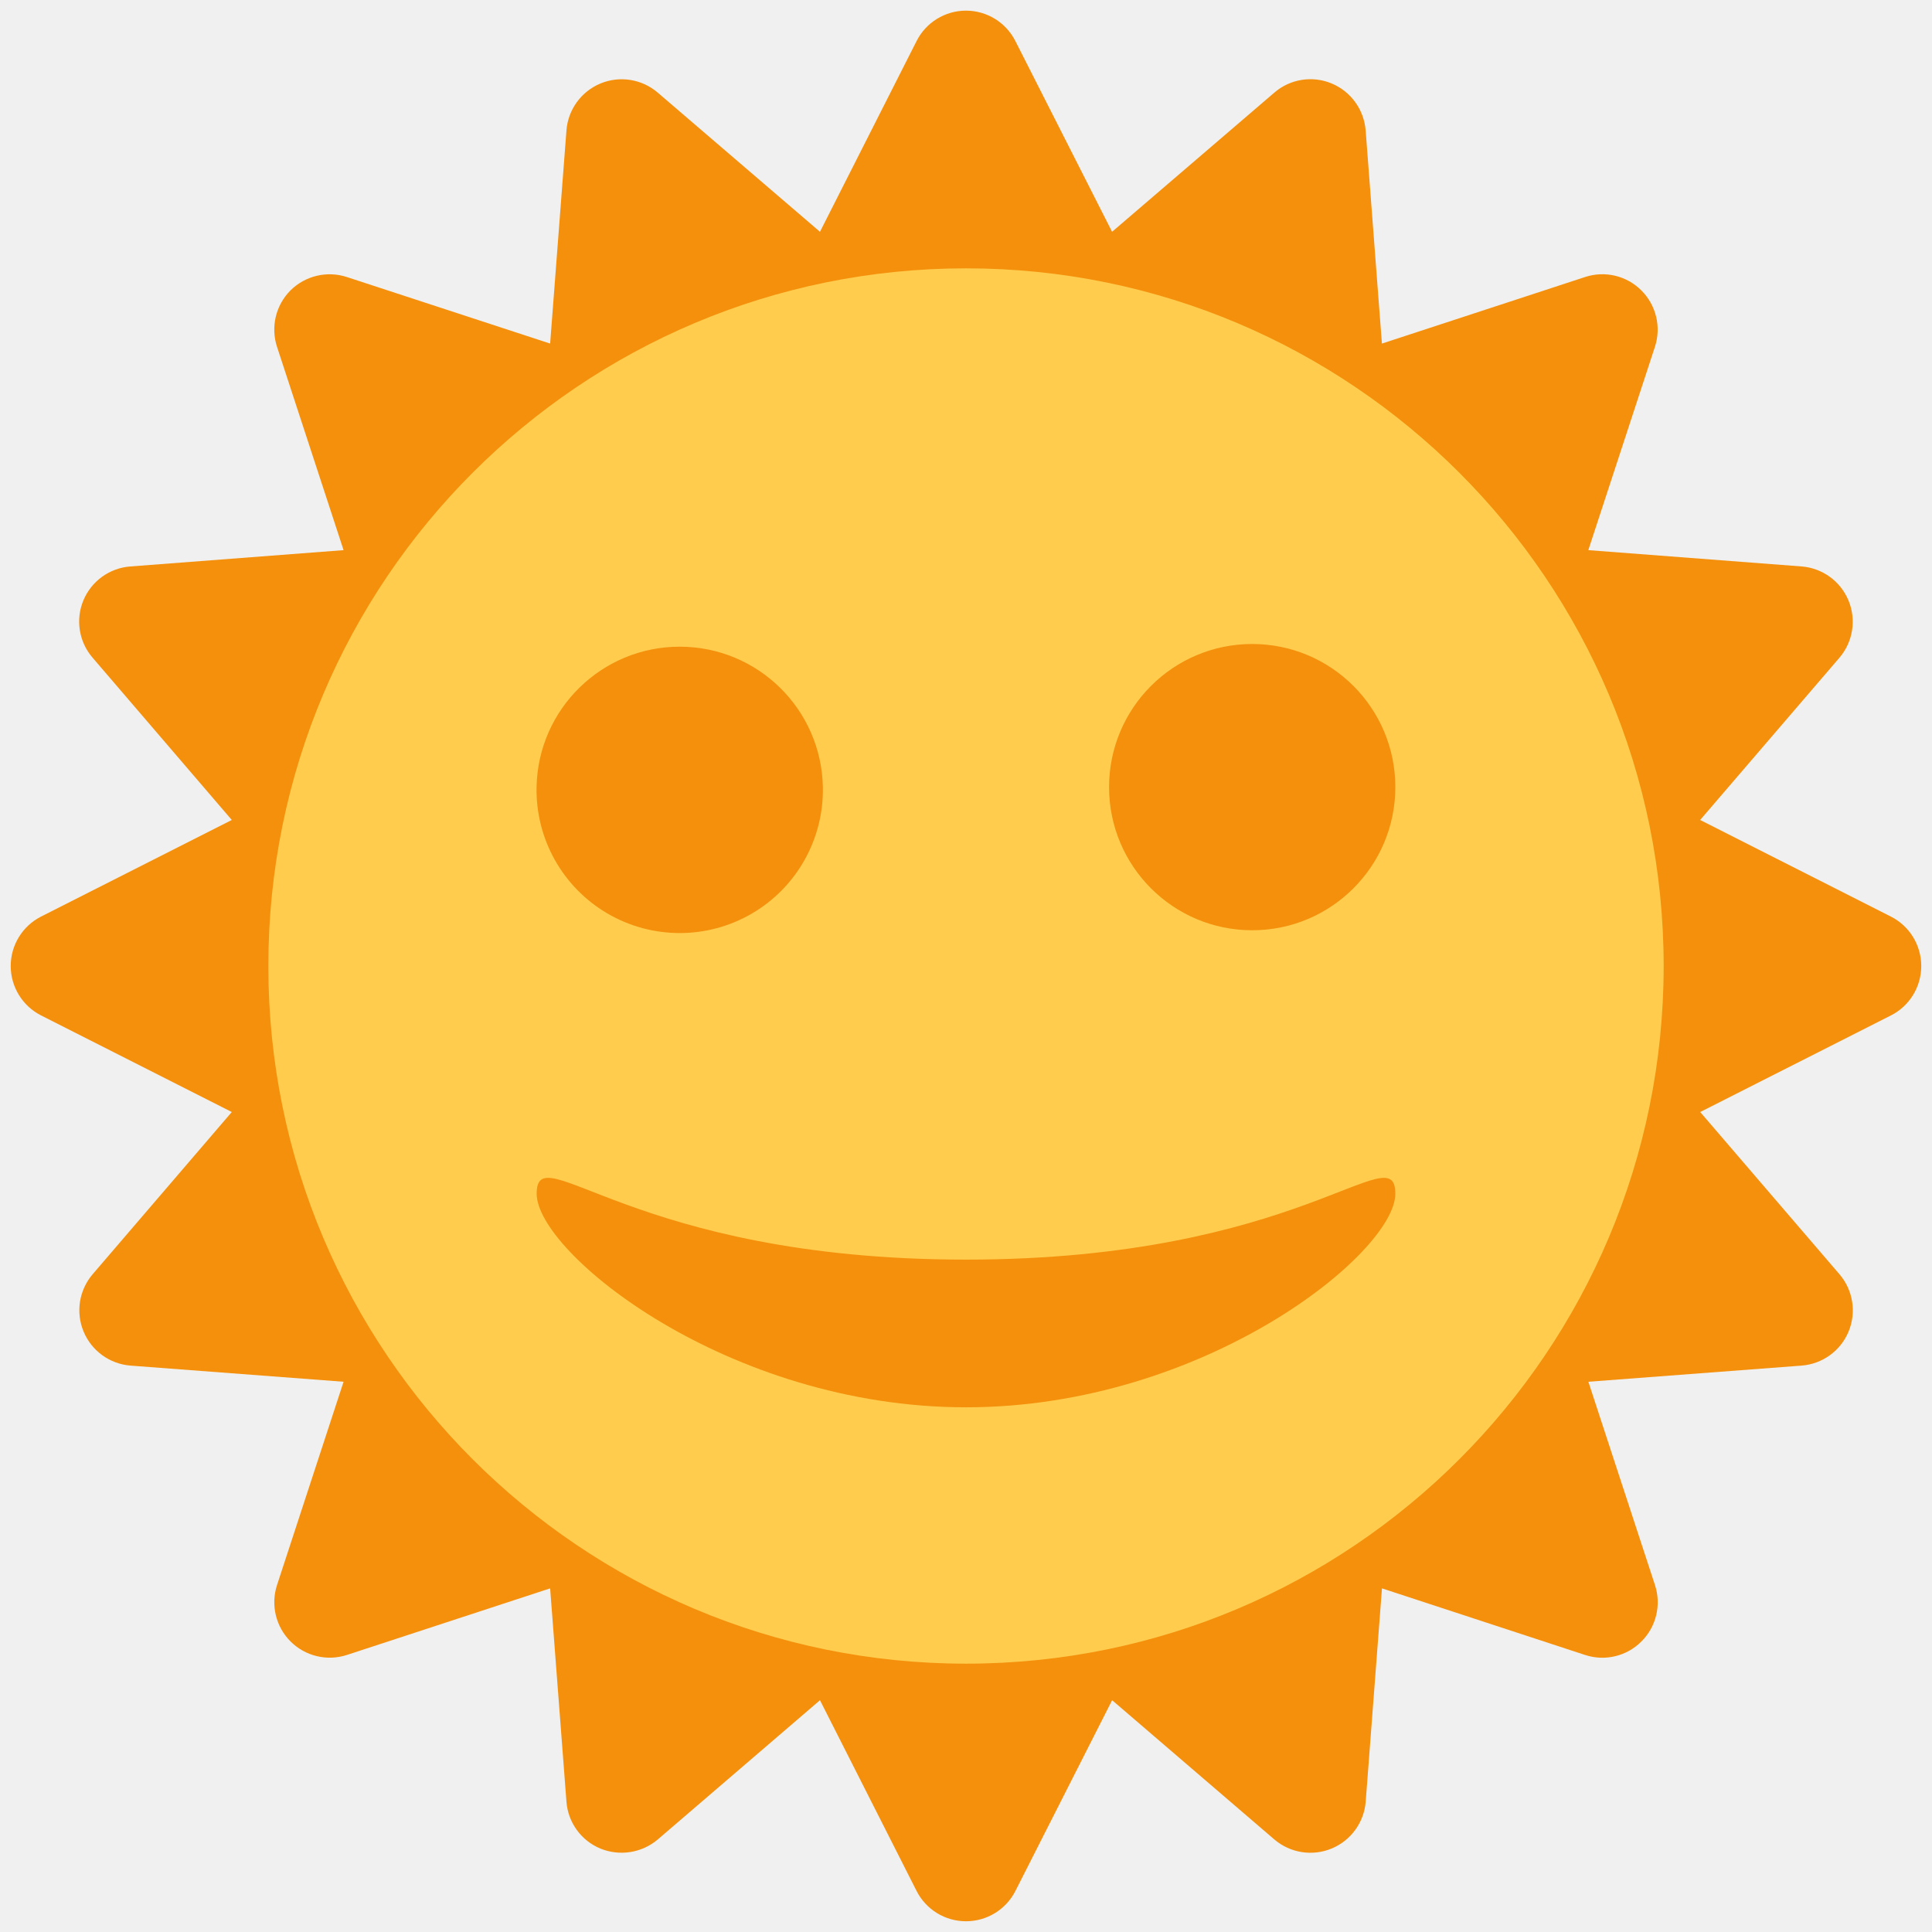
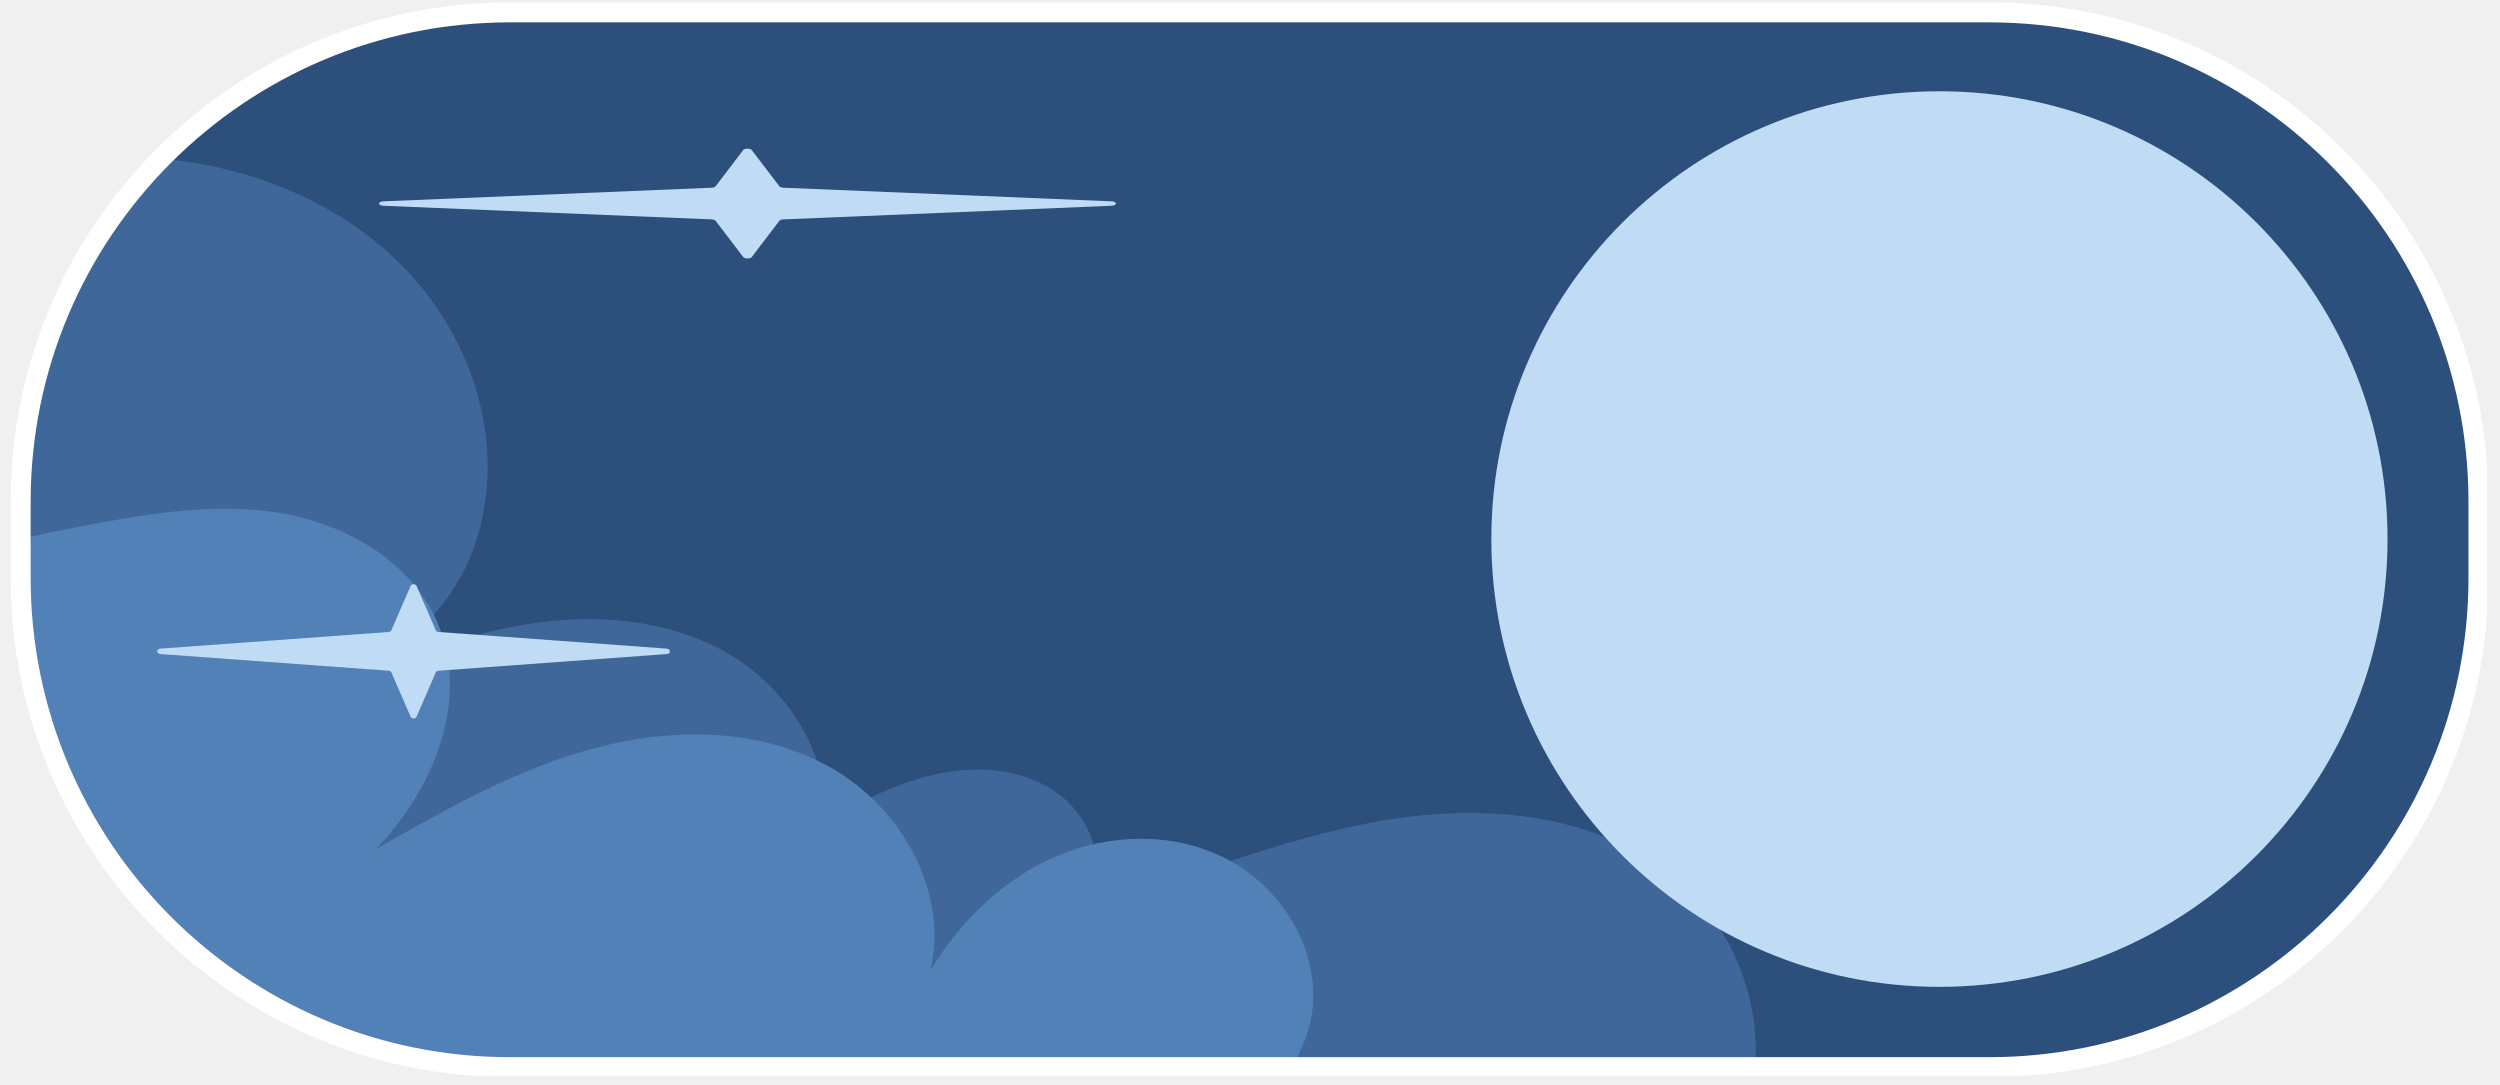
- <svg xmlns="http://www.w3.org/2000/svg" width="800px" height="800px" viewBox="0 0 36 36" aria-hidden="true" role="img" class="iconify iconify--twemoji" preserveAspectRatio="xMidYMid meet">
-   <path fill="#F4900C" d="M18 35.8c-.39 0-.745-.218-.921-.565l-1.8-3.554l-3.024 2.596a1.044 1.044 0 0 1-1.066.169a1.028 1.028 0 0 1-.634-.873l-.304-3.976l-3.788 1.241a1.033 1.033 0 0 1-1.301-1.303l1.24-3.788l-3.972-.301a1.034 1.034 0 0 1-.705-1.701l2.594-3.024l-3.554-1.8a1.033 1.033 0 0 1 0-1.842l3.554-1.8l-2.594-3.024a1.03 1.03 0 0 1 .705-1.7l3.972-.304l-1.24-3.788a1.034 1.034 0 0 1 .25-1.051a1.035 1.035 0 0 1 1.051-.25l3.788 1.24l.304-3.972a1.032 1.032 0 0 1 1.7-.705l3.024 2.594l1.8-3.554a1.031 1.031 0 0 1 1.841 0l1.802 3.554l3.024-2.594a1.029 1.029 0 0 1 1.067-.17c.358.149.603.487.634.875l.303 3.972l3.785-1.24a1.028 1.028 0 0 1 1.05.25c.276.276.373.682.252 1.051l-1.241 3.788l3.976.304a1.033 1.033 0 0 1 .704 1.7l-2.596 3.024l3.554 1.8a1.033 1.033 0 0 1 .001 1.842l-3.554 1.8l2.596 3.024a1.033 1.033 0 0 1-.707 1.701l-3.973.301l1.241 3.788a1.03 1.03 0 0 1-.252 1.051a1.027 1.027 0 0 1-1.05.252l-3.785-1.241l-.303 3.973a1.034 1.034 0 0 1-1.701.707l-3.024-2.596l-1.802 3.554A1.033 1.033 0 0 1 18 35.8z" />
-   <path fill="#FFCC4D" d="M31 18c0 7.179-5.821 13-13 13S5 25.18 5 18S10.821 5 18 5s13 5.821 13 13" />
-   <path d="M18 23.471c-6.222 0-8-2.328-8-1.228c0 1.102 3.556 3.98 8 3.98s8-2.879 8-3.98c0-1.1-1.777 1.228-8 1.228m8-8.804a2.667 2.667 0 1 1-5.334 0a2.667 2.667 0 0 1 5.334 0m-10.667 0a2.668 2.668 0 1 1-5.335-.001a2.668 2.668 0 0 1 5.335.001" fill="#F4900C" />
+ <svg xmlns="http://www.w3.org/2000/svg" width="500" zoomAndPan="magnify" viewBox="0 0 375 162.75" height="217" preserveAspectRatio="xMidYMid meet" version="1.0">
+   <defs>
+     <clipPath id="6bc98f457a">
+       <path d="M 2.352 1.105 L 373 1.105 L 373 161 L 2.352 161 Z M 2.352 1.105 " clip-rule="nonzero" />
+     </clipPath>
+     <clipPath id="1456a8d062">
+       <path d="M 1.602 75.242 L 1.602 86.688 C 1.602 128.043 35.129 161.57 76.488 161.57 L 298.391 161.57 C 339.746 161.57 373.273 128.043 373.273 86.688 L 373.273 75.242 C 373.273 33.887 339.746 0.359 298.391 0.359 L 76.488 0.359 C 35.129 0.359 1.602 33.887 1.602 75.242 Z M 1.602 75.242 " clip-rule="nonzero" />
+     </clipPath>
+     <clipPath id="fc43d2f9ce">
+       <path d="M 77.387 1.258 L 297.492 1.258 C 338.848 1.258 372.375 34.785 372.375 76.141 L 372.375 85.789 C 372.375 127.145 338.848 160.672 297.492 160.672 L 77.387 160.672 C 36.027 160.672 2.5 127.145 2.5 85.789 L 2.5 76.141 C 2.5 34.785 36.027 1.258 77.387 1.258 Z M 77.387 1.258 " clip-rule="nonzero" />
+     </clipPath>
+     <clipPath id="9288338144">
+       <path d="M 2.352 23.652 L 263.48 23.652 L 263.48 161 L 2.352 161 Z M 2.352 23.652 " clip-rule="nonzero" />
+     </clipPath>
+     <clipPath id="abb4a8ec5f">
+       <path d="M 1.602 75.242 L 1.602 86.688 C 1.602 128.043 35.129 161.57 76.488 161.57 L 298.391 161.57 C 339.746 161.57 373.273 128.043 373.273 86.688 L 373.273 75.242 C 373.273 33.887 339.746 0.359 298.391 0.359 L 76.488 0.359 C 35.129 0.359 1.602 33.887 1.602 75.242 Z M 1.602 75.242 " clip-rule="nonzero" />
+     </clipPath>
+     <clipPath id="6c81bf4240">
+       <path d="M 77.387 1.258 L 297.492 1.258 C 338.848 1.258 372.375 34.785 372.375 76.141 L 372.375 85.789 C 372.375 127.145 338.848 160.672 297.492 160.672 L 77.387 160.672 C 36.027 160.672 2.5 127.145 2.5 85.789 L 2.5 76.141 C 2.5 34.785 36.027 1.258 77.387 1.258 Z M 77.387 1.258 " clip-rule="nonzero" />
+     </clipPath>
+     <clipPath id="9fe43adc39">
+       <path d="M 292.566 161.262 L 82.059 161.262 C 37.621 161.262 1.602 125.266 1.602 80.859 C 1.602 36.453 37.621 0.457 82.059 0.457 L 292.566 0.457 C 337 0.457 373.023 36.453 373.023 80.859 C 373.023 125.266 337 161.262 292.566 161.262 Z M 292.566 161.262 " clip-rule="nonzero" />
+     </clipPath>
+     <clipPath id="3ec7e213f4">
+       <path d="M 2.352 76.129 L 196.996 76.129 L 196.996 161 L 2.352 161 Z M 2.352 76.129 " clip-rule="nonzero" />
+     </clipPath>
+     <clipPath id="5eb3dc9096">
+       <path d="M 1.602 75.242 L 1.602 86.688 C 1.602 128.043 35.129 161.57 76.488 161.57 L 298.391 161.57 C 339.746 161.57 373.273 128.043 373.273 86.688 L 373.273 75.242 C 373.273 33.887 339.746 0.359 298.391 0.359 L 76.488 0.359 C 35.129 0.359 1.602 33.887 1.602 75.242 Z M 1.602 75.242 " clip-rule="nonzero" />
+     </clipPath>
+     <clipPath id="4034d04491">
+       <path d="M 77.387 1.258 L 297.492 1.258 C 338.848 1.258 372.375 34.785 372.375 76.141 L 372.375 85.789 C 372.375 127.145 338.848 160.672 297.492 160.672 L 77.387 160.672 C 36.027 160.672 2.5 127.145 2.5 85.789 L 2.5 76.141 C 2.5 34.785 36.027 1.258 77.387 1.258 Z M 77.387 1.258 " clip-rule="nonzero" />
+     </clipPath>
+     <clipPath id="b654f301eb">
+       <path d="M 292.566 161.262 L 82.059 161.262 C 37.621 161.262 1.602 125.266 1.602 80.859 C 1.602 36.453 37.621 0.457 82.059 0.457 L 292.566 0.457 C 337 0.457 373.023 36.453 373.023 80.859 C 373.023 125.266 337 161.262 292.566 161.262 Z M 292.566 161.262 " clip-rule="nonzero" />
+     </clipPath>
+     <clipPath id="494e7744fa">
+       <path d="M 223.59 13.52 L 358.133 13.52 L 358.133 148.199 L 223.59 148.199 Z M 223.59 13.52 " clip-rule="nonzero" />
+     </clipPath>
+     <clipPath id="3c79a5465b">
+       <path d="M 1.602 75.242 L 1.602 86.688 C 1.602 128.043 35.129 161.57 76.488 161.57 L 298.391 161.57 C 339.746 161.57 373.273 128.043 373.273 86.688 L 373.273 75.242 C 373.273 33.887 339.746 0.359 298.391 0.359 L 76.488 0.359 C 35.129 0.359 1.602 33.887 1.602 75.242 Z M 1.602 75.242 " clip-rule="nonzero" />
+     </clipPath>
+     <clipPath id="aeaa2836b8">
+       <path d="M 77.387 1.258 L 297.492 1.258 C 338.848 1.258 372.375 34.785 372.375 76.141 L 372.375 85.789 C 372.375 127.145 338.848 160.672 297.492 160.672 L 77.387 160.672 C 36.027 160.672 2.5 127.145 2.5 85.789 L 2.5 76.141 C 2.5 34.785 36.027 1.258 77.387 1.258 Z M 77.387 1.258 " clip-rule="nonzero" />
+     </clipPath>
+     <clipPath id="b84a8587e8">
+       <path d="M 292.566 161.262 L 82.059 161.262 C 37.621 161.262 1.602 125.266 1.602 80.859 C 1.602 36.453 37.621 0.457 82.059 0.457 L 292.566 0.457 C 337 0.457 373.023 36.453 373.023 80.859 C 373.023 125.266 337 161.262 292.566 161.262 Z M 292.566 161.262 " clip-rule="nonzero" />
+     </clipPath>
+     <clipPath id="4046354688">
+       <path d="M 23 87 L 101 87 L 101 108 L 23 108 Z M 23 87 " clip-rule="nonzero" />
+     </clipPath>
+     <clipPath id="df59878b36">
+       <path d="M 1.602 75.242 L 1.602 86.688 C 1.602 128.043 35.129 161.57 76.488 161.57 L 298.391 161.57 C 339.746 161.57 373.273 128.043 373.273 86.688 L 373.273 75.242 C 373.273 33.887 339.746 0.359 298.391 0.359 L 76.488 0.359 C 35.129 0.359 1.602 33.887 1.602 75.242 Z M 1.602 75.242 " clip-rule="nonzero" />
+     </clipPath>
+     <clipPath id="b683e69f9a">
+       <path d="M 77.387 1.258 L 297.492 1.258 C 338.848 1.258 372.375 34.785 372.375 76.141 L 372.375 85.789 C 372.375 127.145 338.848 160.672 297.492 160.672 L 77.387 160.672 C 36.027 160.672 2.5 127.145 2.5 85.789 L 2.5 76.141 C 2.5 34.785 36.027 1.258 77.387 1.258 Z M 77.387 1.258 " clip-rule="nonzero" />
+     </clipPath>
+     <clipPath id="6fd13c5fdb">
+       <path d="M 56 22 L 168 22 L 168 39 L 56 39 Z M 56 22 " clip-rule="nonzero" />
+     </clipPath>
+     <clipPath id="48ca37d89b">
+       <path d="M 1.602 75.242 L 1.602 86.688 C 1.602 128.043 35.129 161.57 76.488 161.57 L 298.391 161.57 C 339.746 161.57 373.273 128.043 373.273 86.688 L 373.273 75.242 C 373.273 33.887 339.746 0.359 298.391 0.359 L 76.488 0.359 C 35.129 0.359 1.602 33.887 1.602 75.242 Z M 1.602 75.242 " clip-rule="nonzero" />
+     </clipPath>
+     <clipPath id="cde62723bc">
+       <path d="M 77.387 1.258 L 297.492 1.258 C 338.848 1.258 372.375 34.785 372.375 76.141 L 372.375 85.789 C 372.375 127.145 338.848 160.672 297.492 160.672 L 77.387 160.672 C 36.027 160.672 2.5 127.145 2.5 85.789 L 2.5 76.141 C 2.5 34.785 36.027 1.258 77.387 1.258 Z M 77.387 1.258 " clip-rule="nonzero" />
+     </clipPath>
+     <clipPath id="bce2f24327">
+       <path d="M 1.602 0.359 L 373.031 0.359 L 373.031 161.359 L 1.602 161.359 Z M 1.602 0.359 " clip-rule="nonzero" />
+     </clipPath>
+     <clipPath id="6c696a697f">
+       <path d="M 1.602 75.242 L 1.602 86.688 C 1.602 128.043 35.129 161.57 76.488 161.57 L 298.391 161.57 C 339.746 161.57 373.273 128.043 373.273 86.688 L 373.273 75.242 C 373.273 33.887 339.746 0.359 298.391 0.359 L 76.488 0.359 C 35.129 0.359 1.602 33.887 1.602 75.242 Z M 1.602 75.242 " clip-rule="nonzero" />
+     </clipPath>
+     <clipPath id="a2c73a4a3a">
+       <path d="M 1.602 75.242 L 1.602 86.688 C 1.602 128.043 35.129 161.57 76.484 161.57 L 298.383 161.57 C 339.738 161.57 373.266 128.043 373.266 86.688 L 373.266 75.242 C 373.266 33.887 339.738 0.359 298.383 0.359 L 76.484 0.359 C 35.129 0.359 1.602 33.887 1.602 75.242 Z M 1.602 75.242 " clip-rule="nonzero" />
+     </clipPath>
+   </defs>
+   <g clip-path="url(#6bc98f457a)">
+     <g clip-path="url(#1456a8d062)">
+       <g clip-path="url(#fc43d2f9ce)">
+         <path fill="#2c4f7c" d="M 292.566 161.262 L 82.059 161.262 C 37.621 161.262 1.602 125.266 1.602 80.859 C 1.602 36.453 37.621 0.457 82.059 0.457 L 292.566 0.457 C 337 0.457 373.023 36.453 373.023 80.859 C 373.023 125.266 337 161.262 292.566 161.262 " fill-opacity="1" fill-rule="nonzero" />
+       </g>
+     </g>
+   </g>
+   <g clip-path="url(#9288338144)">
+     <g clip-path="url(#abb4a8ec5f)">
+       <g clip-path="url(#6c81bf4240)">
+         <g clip-path="url(#9fe43adc39)">
+           <path fill="#40679a" d="M 249.883 130.574 C 237.754 121.645 221.383 120.559 206.559 123.234 C 191.734 125.906 177.742 131.902 163.25 136.012 C 166.344 130.555 163.977 123.121 159.012 119.281 C 154.043 115.445 147.207 114.75 141.051 115.988 C 134.898 117.227 129.246 120.184 123.691 123.105 C 124.445 112.852 117.875 102.945 108.93 97.867 C 99.98 92.793 89.105 92.004 78.949 93.645 C 72.051 94.762 66.191 96.664 59.609 99.156 C 58.723 99.492 58.066 98.293 58.84 97.738 C 66.828 91.992 71.352 84.812 72.75 75.422 C 74.621 62.879 69.75 49.797 61.027 40.594 C 52.305 31.387 40.062 25.91 27.492 24.184 C 15.5 22.535 1.934 24.773 -5.859 34.031 C -12.344 41.734 -13.461 52.465 -14.301 62.492 C -15.832 80.785 -17.309 99.629 -11.746 117.121 C -2.426 146.461 25.574 166.801 55.18 175.293 C 84.789 183.785 116.211 182.367 146.977 180.879 C 172.344 179.648 197.711 178.422 223.078 177.195 C 238.352 176.453 262.375 180.184 263.324 159.148 C 263.824 148.148 258.805 137.141 249.883 130.574 " fill-opacity="1" fill-rule="nonzero" />
+         </g>
+       </g>
+     </g>
+   </g>
+   <g clip-path="url(#3ec7e213f4)">
+     <g clip-path="url(#5eb3dc9096)">
+       <g clip-path="url(#4034d04491)">
+         <g clip-path="url(#b654f301eb)">
+           <path fill="#5281b8" d="M 196.988 149.547 C 197.094 140.879 191.488 132.629 183.746 128.715 C 176.008 124.801 166.523 125.008 158.539 128.402 C 150.559 131.793 144.039 138.145 139.559 145.566 C 142.363 133.781 135.195 121.113 124.641 115.156 C 114.086 109.199 101.02 109.082 89.305 112.195 C 77.59 115.312 66.906 121.375 56.375 127.371 C 64.977 118.504 70.473 105.078 65.738 93.668 C 61.809 84.203 51.711 78.445 41.574 76.883 C 31.438 75.32 21.125 77.246 11.051 79.164 C 1.02 81.078 -10.211 83.797 -15.398 92.586 C -18.652 98.102 -18.727 105.086 -16.762 111.18 C -14.793 117.273 -10.98 122.605 -6.785 127.445 C 15.457 153.117 49.012 166.836 82.656 171.602 C 100.828 174.172 119.25 174.383 137.555 173.516 C 146.898 173.074 156.227 172.348 165.543 171.512 C 171.777 170.953 179.406 171.449 184.973 168.199 C 191.645 164.305 196.887 157.477 196.988 149.547 " fill-opacity="1" fill-rule="nonzero" />
+         </g>
+       </g>
+     </g>
+   </g>
+   <g clip-path="url(#494e7744fa)">
+     <g clip-path="url(#3c79a5465b)">
+       <g clip-path="url(#aeaa2836b8)">
+         <g clip-path="url(#b84a8587e8)">
+           <path fill="#c0dcf4" d="M 358.129 80.859 C 358.129 117.957 328.035 148.027 290.914 148.027 C 253.793 148.027 223.699 117.957 223.699 80.859 C 223.699 43.762 253.793 13.691 290.914 13.691 C 328.035 13.691 358.129 43.762 358.129 80.859 " fill-opacity="1" fill-rule="nonzero" />
+         </g>
+       </g>
+     </g>
+   </g>
+   <g clip-path="url(#4046354688)">
+     <g clip-path="url(#df59878b36)">
+       <g clip-path="url(#b683e69f9a)">
+         <path fill="#c0dcf4" d="M 62.484 87.895 L 65.363 94.535 C 65.426 94.68 65.586 94.785 65.766 94.797 L 100.047 97.297 C 100.629 97.34 100.629 98.066 100.047 98.105 L 65.766 100.609 C 65.586 100.621 65.426 100.723 65.363 100.871 L 62.484 107.508 C 62.328 107.863 61.742 107.863 61.59 107.508 L 58.711 100.871 C 58.648 100.723 58.488 100.621 58.305 100.609 L 24.027 98.105 C 23.445 98.066 23.445 97.34 24.027 97.297 L 58.305 94.797 C 58.488 94.785 58.648 94.68 58.711 94.535 L 61.59 87.895 C 61.742 87.543 62.328 87.543 62.484 87.895 " fill-opacity="1" fill-rule="nonzero" />
+       </g>
+     </g>
+   </g>
+   <g clip-path="url(#6fd13c5fdb)">
+     <g clip-path="url(#48ca37d89b)">
+       <g clip-path="url(#cde62723bc)">
+         <path fill="#c0dcf4" d="M 112.766 22.512 L 116.902 27.941 C 116.996 28.062 117.223 28.145 117.484 28.156 L 166.754 30.203 C 167.59 30.234 167.59 30.828 166.754 30.863 L 117.484 32.91 C 117.223 32.918 116.996 33.004 116.902 33.125 L 112.766 38.555 C 112.547 38.844 111.703 38.844 111.48 38.555 L 107.344 33.125 C 107.254 33.004 107.027 32.918 106.762 32.91 L 57.496 30.863 C 56.66 30.828 56.66 30.234 57.496 30.203 L 106.762 28.156 C 107.027 28.145 107.254 28.062 107.344 27.941 L 111.48 22.512 C 111.703 22.223 112.547 22.223 112.766 22.512 " fill-opacity="1" fill-rule="nonzero" />
+       </g>
+     </g>
+   </g>
+   <g clip-path="url(#bce2f24327)">
+     <g clip-path="url(#6c696a697f)">
+       <g clip-path="url(#a2c73a4a3a)">
+         <path stroke-linecap="butt" transform="matrix(0.74885, 0, 0, 0.74885, 1.601457, 0.358534)" fill="none" stroke-linejoin="miter" d="M 0 99.998 L 0 115.282 C 0 170.507 44.772 215.279 99.997 215.279 L 396.316 215.279 C 451.542 215.279 496.313 170.507 496.313 115.282 L 496.313 99.998 C 496.313 44.773 451.542 0.001 396.316 0.001 L 99.997 0.001 C 44.772 0.001 0 44.773 0 99.998 Z M 0 99.998 " stroke="#ffffff" stroke-width="8" stroke-opacity="1" stroke-miterlimit="4" />
+       </g>
+     </g>
+   </g>
</svg>
